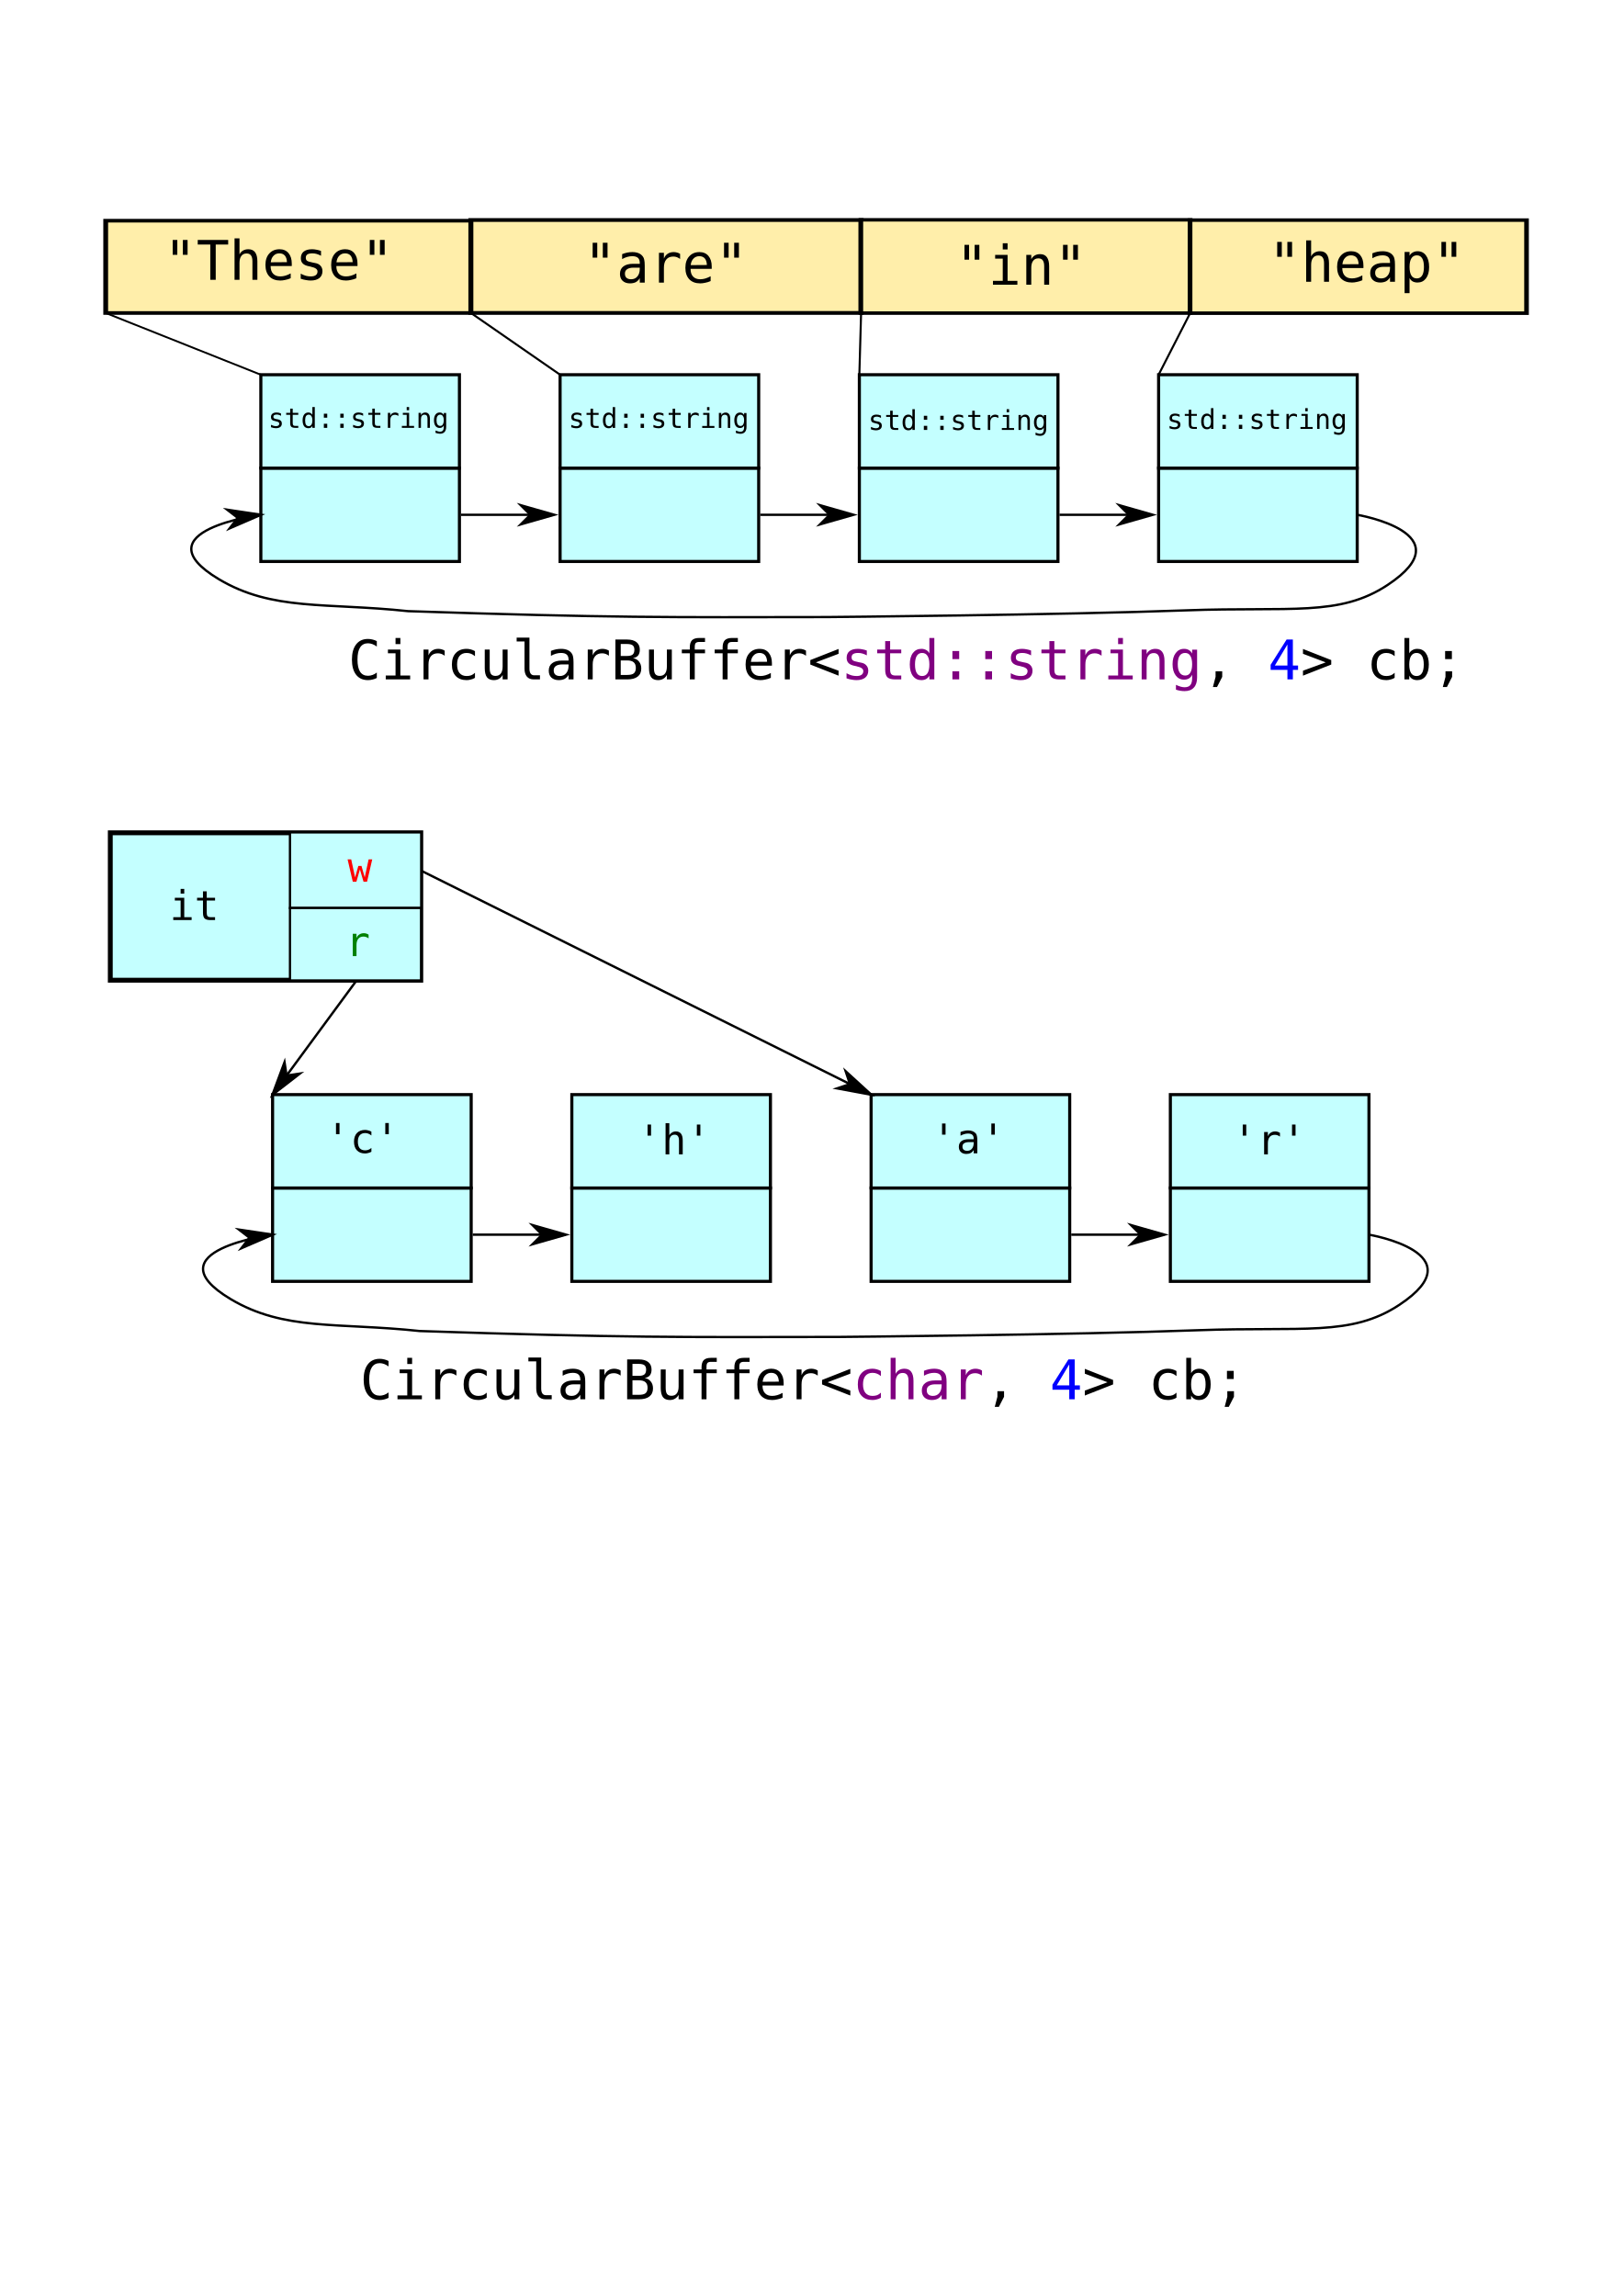
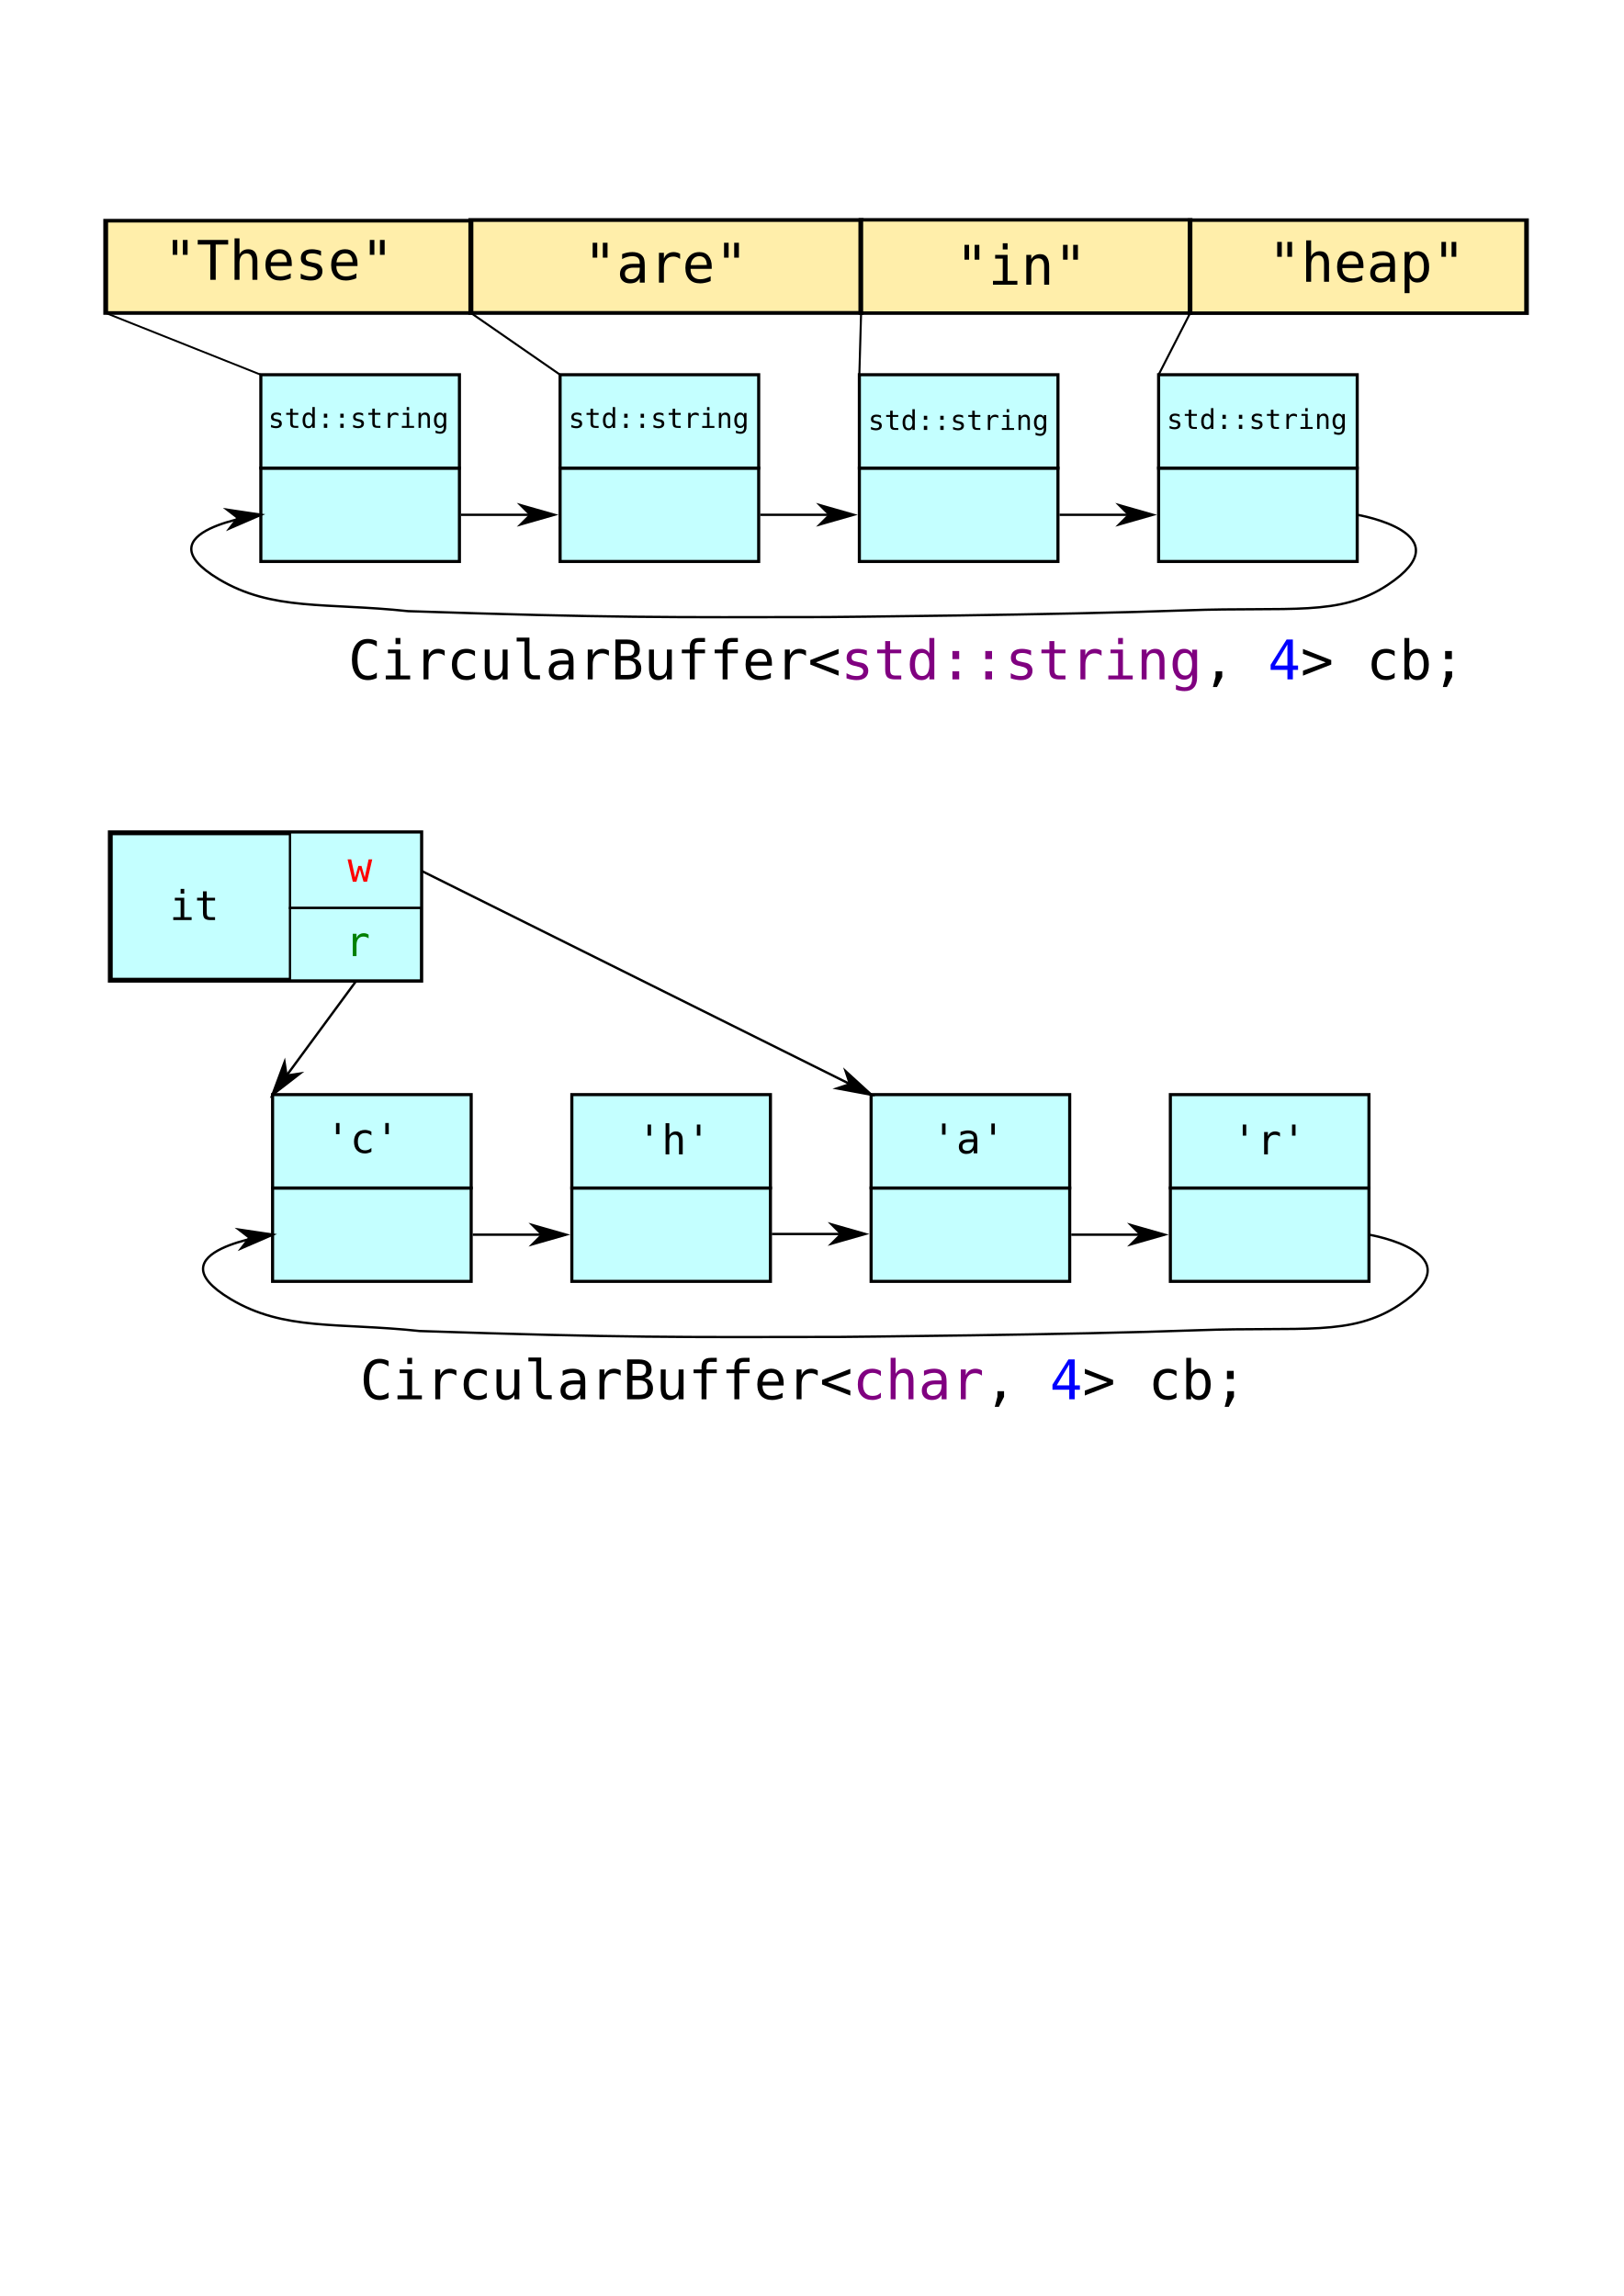
<svg xmlns="http://www.w3.org/2000/svg" width="210mm" height="297mm" viewBox="0 0 210 297" version="1.1" id="svg178">
  <defs id="defs172">
    <marker orient="auto" refY="0" refX="0" id="Arrow1Lend-4" style="overflow:visible">
      <path id="path4611-7" d="M 0,0 5,-5 -12.5,0 5,5 Z" style="fill:#000000;fill-opacity:1;fill-rule:evenodd;stroke:#000000;stroke-width:1pt;stroke-opacity:1" transform="matrix(-0.8,0,0,-0.8,-10,0)" />
    </marker>
    <marker orient="auto" refY="0" refX="0" id="Arrow1Lend-7-1" style="overflow:visible">
      <path id="path4611-0-9" d="M 0,0 5,-5 -12.5,0 5,5 Z" style="fill:#000000;fill-opacity:1;fill-rule:evenodd;stroke:#000000;stroke-width:1pt;stroke-opacity:1" transform="matrix(-0.8,0,0,-0.8,-10,0)" />
    </marker>
    <marker orient="auto" refY="0" refX="0" id="Arrow1Lend-7-3-9" style="overflow:visible">
      <path id="path4611-0-6-3" d="M 0,0 5,-5 -12.5,0 5,5 Z" style="fill:#000000;fill-opacity:1;fill-rule:evenodd;stroke:#000000;stroke-width:1pt;stroke-opacity:1" transform="matrix(-0.8,0,0,-0.8,-10,0)" />
    </marker>
    <marker style="overflow:visible" id="marker9945" refX="0" refY="0" orient="auto">
      <path transform="matrix(-0.8,0,0,-0.8,-10,0)" style="fill:#000000;fill-opacity:1;fill-rule:evenodd;stroke:#000000;stroke-width:1pt;stroke-opacity:1" d="M 0,0 5,-5 -12.5,0 5,5 Z" id="path9943" />
    </marker>
    <marker orient="auto" refY="0" refX="0" id="Arrow1Lend-4-3" style="overflow:visible">
      <path id="path4611-7-6" d="M 0,0 5,-5 -12.5,0 5,5 Z" style="fill:#000000;fill-opacity:1;fill-rule:evenodd;stroke:#000000;stroke-width:1pt;stroke-opacity:1" transform="matrix(-0.8,0,0,-0.8,-10,0)" />
    </marker>
    <marker orient="auto" refY="0" refX="0" id="Arrow1Lend-7-1-7" style="overflow:visible">
      <path id="path4611-0-9-5" d="M 0,0 5,-5 -12.5,0 5,5 Z" style="fill:#000000;fill-opacity:1;fill-rule:evenodd;stroke:#000000;stroke-width:1pt;stroke-opacity:1" transform="matrix(-0.8,0,0,-0.8,-10,0)" />
    </marker>
    <marker orient="auto" refY="0" refX="0" id="Arrow1Lend-7-3-9-3" style="overflow:visible">
      <path id="path4611-0-6-3-5" d="M 0,0 5,-5 -12.5,0 5,5 Z" style="fill:#000000;fill-opacity:1;fill-rule:evenodd;stroke:#000000;stroke-width:1pt;stroke-opacity:1" transform="matrix(-0.8,0,0,-0.8,-10,0)" />
    </marker>
    <marker style="overflow:visible" id="marker9945-6" refX="0" refY="0" orient="auto">
      <path transform="matrix(-0.8,0,0,-0.8,-10,0)" style="fill:#000000;fill-opacity:1;fill-rule:evenodd;stroke:#000000;stroke-width:1pt;stroke-opacity:1" d="M 0,0 5,-5 -12.5,0 5,5 Z" id="path9943-2" />
    </marker>
    <marker orient="auto" refY="0" refX="0" id="Arrow1Lend-4-3-3" style="overflow:visible">
      <path id="path4611-7-6-1" d="M 0,0 5,-5 -12.5,0 5,5 Z" style="fill:#000000;fill-opacity:1;fill-rule:evenodd;stroke:#000000;stroke-width:1pt;stroke-opacity:1" transform="matrix(-0.8,0,0,-0.8,-10,0)" />
    </marker>
    <marker orient="auto" refY="0" refX="0" id="Arrow1Lend-7-1-7-9" style="overflow:visible">
      <path id="path4611-0-9-5-4" d="M 0,0 5,-5 -12.5,0 5,5 Z" style="fill:#000000;fill-opacity:1;fill-rule:evenodd;stroke:#000000;stroke-width:1pt;stroke-opacity:1" transform="matrix(-0.8,0,0,-0.8,-10,0)" />
    </marker>
    <marker orient="auto" refY="0" refX="0" id="Arrow1Lend-7-3-9-3-7" style="overflow:visible">
      <path id="path4611-0-6-3-5-8" d="M 0,0 5,-5 -12.5,0 5,5 Z" style="fill:#000000;fill-opacity:1;fill-rule:evenodd;stroke:#000000;stroke-width:1pt;stroke-opacity:1" transform="matrix(-0.8,0,0,-0.8,-10,0)" />
    </marker>
    <marker orient="auto" refY="0" refX="0" id="Arrow1Lend-4-3-7" style="overflow:visible">
      <path id="path4611-7-6-6" d="M 0,0 5,-5 -12.5,0 5,5 Z" style="fill:#000000;fill-opacity:1;fill-rule:evenodd;stroke:#000000;stroke-width:1pt;stroke-opacity:1" transform="matrix(-0.8,0,0,-0.8,-10,0)" />
    </marker>
    <marker orient="auto" refY="0" refX="0" id="Arrow1Lend-7-1-7-5" style="overflow:visible">
      <path id="path4611-0-9-5-6" d="M 0,0 5,-5 -12.5,0 5,5 Z" style="fill:#000000;fill-opacity:1;fill-rule:evenodd;stroke:#000000;stroke-width:1pt;stroke-opacity:1" transform="matrix(-0.8,0,0,-0.8,-10,0)" />
    </marker>
    <marker orient="auto" refY="0" refX="0" id="Arrow1Lend-7-3-9-3-9" style="overflow:visible">
      <path id="path4611-0-6-3-5-3" d="M 0,0 5,-5 -12.5,0 5,5 Z" style="fill:#000000;fill-opacity:1;fill-rule:evenodd;stroke:#000000;stroke-width:1pt;stroke-opacity:1" transform="matrix(-0.8,0,0,-0.8,-10,0)" />
    </marker>
    <marker orient="auto" refY="0" refX="0" id="Arrow1Lend-7-1-7-0" style="overflow:visible">
      <path id="path4611-0-9-5-9" d="M 0,0 5,-5 -12.5,0 5,5 Z" style="fill:#000000;fill-opacity:1;fill-rule:evenodd;stroke:#000000;stroke-width:1pt;stroke-opacity:1" transform="matrix(-0.8,0,0,-0.8,-10,0)" />
+     </marker>
+     <marker orient="auto" refY="0" refX="0" id="Arrow1Lend-7-3-9-3-3" style="overflow:visible">
+       <path id="path4611-0-6-3-5-6" d="M 0,0 5,-5 -12.5,0 5,5 Z" style="fill:#000000;fill-opacity:1;fill-rule:evenodd;stroke:#000000;stroke-width:1pt;stroke-opacity:1" transform="matrix(-0.8,0,0,-0.8,-10,0)" />
    </marker>
  </defs>
  <g id="layer1">
    <g transform="translate(16.57291,-67.3625)" id="g18545-1-2">
      <text xml:space="preserve" style="font-style:normal;font-weight:normal;font-size:10.583px;line-height:1.25;font-family:sans-serif;letter-spacing:0px;word-spacing:0px;fill:#000000;fill-opacity:1;stroke:none;stroke-width:0.265" x="112.317" y="94.11" id="text783">
        <tspan id="tspan781" x="112.317" y="103.473" style="stroke-width:0.265" />
      </text>
      <text xml:space="preserve" style="font-style:normal;font-weight:normal;font-size:10.583px;line-height:1.25;font-family:sans-serif;letter-spacing:0px;word-spacing:0px;fill:#000000;fill-opacity:1;stroke:none;stroke-width:0.265" x="110.049" y="93.732" id="text787">
        <tspan id="tspan785" x="110.049" y="103.095" style="stroke-width:0.265" />
      </text>
      <g id="g1028" transform="translate(-7.9375,12.09524)">
        <g transform="translate(-8.3224,-35.66864)" id="g18498">
          <g transform="translate(0.3779762,-14.74107)" id="g18545">
            <rect y="166.228" x="33.044" height="12.079" width="25.686" id="rect4505-5-2-8" style="fill:#c4ffff;fill-opacity:1;stroke:#000000;stroke-width:0.4;stroke-miterlimit:4;stroke-dasharray:none;stroke-dashoffset:0;stroke-opacity:1" />
            <rect y="166.228" x="110.453" height="12.079" width="25.686" id="rect4505-5-3-9-4" style="fill:#c4ffff;fill-opacity:1;stroke:#000000;stroke-width:0.4;stroke-miterlimit:4;stroke-dasharray:none;stroke-dashoffset:0;stroke-opacity:1" />
            <rect y="166.228" x="71.748" height="12.079" width="25.686" id="rect4505-5-5-1-50" style="fill:#c4ffff;fill-opacity:1;stroke:#000000;stroke-width:0.4;stroke-miterlimit:4;stroke-dasharray:none;stroke-dashoffset:0;stroke-opacity:1" />
            <path id="path4606-3" d="m 58.93,172.268 c 12.028,0 12.028,0 12.028,0" style="fill:none;stroke:#000000;stroke-width:0.304;stroke-linecap:butt;stroke-linejoin:miter;stroke-miterlimit:4;stroke-dasharray:none;stroke-opacity:1;marker-end:url(#Arrow1Lend-4)" />
            <path id="path4606-9-6" d="m 97.634,172.268 c 12.028,0 12.028,0 12.028,0" style="fill:none;stroke:#000000;stroke-width:0.304;stroke-linecap:butt;stroke-linejoin:miter;stroke-miterlimit:4;stroke-dasharray:none;stroke-opacity:1;marker-end:url(#Arrow1Lend-7-1)" />
            <path id="path4606-9-0-1" d="m 136.339,172.268 c 12.028,0 12.028,0 12.028,0" style="fill:none;stroke:#000000;stroke-width:0.304;stroke-linecap:butt;stroke-linejoin:miter;stroke-miterlimit:4;stroke-dasharray:none;stroke-opacity:1;marker-end:url(#Arrow1Lend-7-3-9)" />
            <rect y="166.228" x="149.157" height="12.079" width="25.686" id="rect4505-5-6-2-6-0" style="fill:#c4ffff;fill-opacity:1;stroke:#000000;stroke-width:0.4;stroke-miterlimit:4;stroke-dasharray:none;stroke-dashoffset:0;stroke-opacity:1" />
            <path id="path9935" d="m 174.843,172.268 c 0,0 14.041,2.374 3.939,9.071 -6.246,4.141 -12.558,2.79 -26.009,3.288 -16.421,0.608 -46.563,0.87 -46.563,0.87 -20.296,0.035 -28.01,0.111 -54.133,-0.764 -10.608,-1.135 -17.542,0.014 -24.486,-4.15 -10.407,-6.24 5.451,-8.315 5.451,-8.315" style="fill:none;stroke:#000000;stroke-width:0.3;stroke-linecap:butt;stroke-linejoin:miter;stroke-miterlimit:4;stroke-dasharray:none;stroke-opacity:1;marker-end:url(#marker9945)" />
          </g>
        </g>
        <text id="text226" y="75.787" x="52.968" style="font-style:normal;font-variant:normal;font-weight:normal;font-stretch:normal;font-size:10.583px;line-height:1.25;font-family:monospace;-inkscape-font-specification:monospace;letter-spacing:0px;word-spacing:0px;fill:#000000;fill-opacity:1;stroke:none;stroke-width:0.265" xml:space="preserve" transform="translate(-16.57291,67.3625)">
          <tspan style="font-style:normal;font-variant:normal;font-weight:normal;font-stretch:normal;font-size:7.056px;font-family:monospace;-inkscape-font-specification:monospace;stroke-width:0.265" y="75.787" x="52.968" id="tspan224">CircularBuffer&lt;<tspan id="tspan494" style="fill:#800080">std::string</tspan>, <tspan id="tspan230" style="fill:#0000ff">4</tspan>&gt; cb;</tspan>
        </text>
        <g transform="translate(-7.944424,-62.48852)" id="g587">
          <rect y="166.228" x="33.044" height="12.079" width="25.686" id="rect4505-5-2-8-2-5" style="fill:#c4ffff;fill-opacity:1;stroke:#000000;stroke-width:0.4;stroke-miterlimit:4;stroke-dasharray:none;stroke-dashoffset:0;stroke-opacity:1" />
          <rect y="166.228" x="110.453" height="12.079" width="25.686" id="rect4505-5-3-9-4-7-4" style="fill:#c4ffff;fill-opacity:1;stroke:#000000;stroke-width:0.4;stroke-miterlimit:4;stroke-dasharray:none;stroke-dashoffset:0;stroke-opacity:1" />
          <rect y="166.228" x="71.748" height="12.079" width="25.686" id="rect4505-5-5-1-50-0-7" style="fill:#c4ffff;fill-opacity:1;stroke:#000000;stroke-width:0.4;stroke-miterlimit:4;stroke-dasharray:none;stroke-dashoffset:0;stroke-opacity:1" />
          <rect y="166.228" x="149.157" height="12.079" width="25.686" id="rect4505-5-6-2-6-0-0-0" style="fill:#c4ffff;fill-opacity:1;stroke:#000000;stroke-width:0.4;stroke-miterlimit:4;stroke-dasharray:none;stroke-dashoffset:0;stroke-opacity:1" />
        </g>
        <g transform="matrix(1.313634,0,0,0.9952456,-43.71944,-83.17575)" id="g587-1">
          <rect y="167.789" x="37.114" height="11.996" width="35.961" id="rect4505-5-2-8-2-5-5" style="fill:#ffeeaa;fill-opacity:1;stroke:#000000;stroke-width:0.472;stroke-miterlimit:4;stroke-dasharray:none;stroke-dashoffset:0;stroke-opacity:1" />
          <rect y="167.699" x="73.067" height="12.079" width="38.419" id="rect4505-5-2-8-2-5-5-7" style="fill:#ffeeaa;fill-opacity:1;stroke:#000000;stroke-width:0.489;stroke-miterlimit:4;stroke-dasharray:none;stroke-dashoffset:0;stroke-opacity:1" />
          <rect y="167.676" x="111.465" height="12.124" width="32.421" id="rect4505-5-2-8-2-5-5-7-1" style="fill:#ffeeaa;fill-opacity:1;stroke:#000000;stroke-width:0.45;stroke-miterlimit:4;stroke-dasharray:none;stroke-dashoffset:0;stroke-opacity:1" />
          <rect y="167.712" x="143.876" height="12.098" width="33.126" id="rect4505-5-2-8-2-5-5-7-15" style="fill:#ffeeaa;fill-opacity:1;stroke:#000000;stroke-width:0.455;stroke-miterlimit:4;stroke-dasharray:none;stroke-dashoffset:0;stroke-opacity:1" />
          <path id="path751" d="M 52.388,187.809 37.114,179.785" style="fill:none;stroke:#000000;stroke-width:0.231px;stroke-linecap:butt;stroke-linejoin:miter;stroke-opacity:1" />
        </g>
        <path id="path753" d="M 63.804,103.74 52.264,95.747" style="fill:none;stroke:#000000;stroke-width:0.265px;stroke-linecap:butt;stroke-linejoin:miter;stroke-opacity:1" />
        <path id="path755" d="m 102.508,103.74 0.225,-7.993" style="fill:none;stroke:#000000;stroke-width:0.265px;stroke-linecap:butt;stroke-linejoin:miter;stroke-opacity:1" />
        <path id="path757" d="m 141.213,103.74 4.08,-7.97" style="fill:none;stroke:#000000;stroke-width:0.265px;stroke-linecap:butt;stroke-linejoin:miter;stroke-opacity:1" />
        <text id="text761" y="91.464" x="12.531" style="font-style:normal;font-weight:normal;font-size:10.583px;line-height:1.25;font-family:sans-serif;letter-spacing:0px;word-spacing:0px;fill:#000000;fill-opacity:1;stroke:none;stroke-width:0.265" xml:space="preserve">
          <tspan style="font-style:normal;font-variant:normal;font-weight:normal;font-stretch:normal;font-size:7.056px;font-family:monospace;-inkscape-font-specification:monospace;stroke-width:0.265" y="91.464" x="12.531" id="tspan759">"These"</tspan>
        </text>
        <text id="text761-9" y="91.826" x="66.844" style="font-style:normal;font-weight:normal;font-size:10.583px;line-height:1.25;font-family:sans-serif;letter-spacing:0px;word-spacing:0px;fill:#000000;fill-opacity:1;stroke:none;stroke-width:0.265" xml:space="preserve">
          <tspan style="font-style:normal;font-variant:normal;font-weight:normal;font-stretch:normal;font-size:7.056px;font-family:monospace;-inkscape-font-specification:monospace;stroke-width:0.265" y="91.826" x="66.844" id="tspan759-7">"are"</tspan>
        </text>
        <text id="text761-9-7" y="92.096" x="114.934" style="font-style:normal;font-weight:normal;font-size:10.583px;line-height:1.25;font-family:sans-serif;letter-spacing:0px;word-spacing:0px;fill:#000000;fill-opacity:1;stroke:none;stroke-width:0.265" xml:space="preserve">
          <tspan style="font-style:normal;font-variant:normal;font-weight:normal;font-stretch:normal;font-size:7.056px;font-family:monospace;-inkscape-font-specification:monospace;stroke-width:0.265" y="92.096" x="114.934" id="tspan759-7-6">"in"</tspan>
        </text>
        <text id="text761-9-73" y="91.718" x="155.377" style="font-style:normal;font-weight:normal;font-size:10.583px;line-height:1.25;font-family:sans-serif;letter-spacing:0px;word-spacing:0px;fill:#000000;fill-opacity:1;stroke:none;stroke-width:0.265" xml:space="preserve">
          <tspan style="font-style:normal;font-variant:normal;font-weight:normal;font-stretch:normal;font-size:7.056px;font-family:monospace;-inkscape-font-specification:monospace;stroke-width:0.265" y="91.718" x="155.377" id="tspan759-7-65">"heap"</tspan>
        </text>
        <text id="text827" y="110.607" x="26.035" style="font-style:normal;font-weight:normal;font-size:10.583px;line-height:1.25;font-family:sans-serif;letter-spacing:0px;word-spacing:0px;fill:#000000;fill-opacity:1;stroke:none;stroke-width:0.265" xml:space="preserve">
          <tspan style="font-style:normal;font-variant:normal;font-weight:normal;font-stretch:normal;font-size:3.528px;font-family:monospace;-inkscape-font-specification:monospace;stroke-width:0.265" y="110.607" x="26.035" id="tspan825">std::string</tspan>
        </text>
        <text id="text827-8" y="110.616" x="64.879" style="font-style:normal;font-weight:normal;font-size:10.583px;line-height:1.25;font-family:sans-serif;letter-spacing:0px;word-spacing:0px;fill:#000000;fill-opacity:1;stroke:none;stroke-width:0.265" xml:space="preserve">
          <tspan style="font-style:normal;font-variant:normal;font-weight:normal;font-stretch:normal;font-size:3.528px;font-family:monospace;-inkscape-font-specification:monospace;stroke-width:0.265" y="110.616" x="64.879" id="tspan825-1">std::string</tspan>
        </text>
        <text id="text827-2" y="110.883" x="103.633" style="font-style:normal;font-weight:normal;font-size:10.583px;line-height:1.25;font-family:sans-serif;letter-spacing:0px;word-spacing:0px;fill:#000000;fill-opacity:1;stroke:none;stroke-width:0.265" xml:space="preserve">
          <tspan style="font-style:normal;font-variant:normal;font-weight:normal;font-stretch:normal;font-size:3.528px;font-family:monospace;-inkscape-font-specification:monospace;stroke-width:0.265" y="110.883" x="103.633" id="tspan825-9">std::string</tspan>
        </text>
        <text id="text827-3" y="110.749" x="142.253" style="font-style:normal;font-weight:normal;font-size:10.583px;line-height:1.25;font-family:sans-serif;letter-spacing:0px;word-spacing:0px;fill:#000000;fill-opacity:1;stroke:none;stroke-width:0.265" xml:space="preserve">
          <tspan style="font-style:normal;font-variant:normal;font-weight:normal;font-stretch:normal;font-size:3.528px;font-family:monospace;-inkscape-font-specification:monospace;stroke-width:0.265" y="110.749" x="142.253" id="tspan825-90">std::string</tspan>
        </text>
      </g>
      <rect style="fill:#c4ffff;fill-opacity:1;stroke:#000000;stroke-width:0.4;stroke-miterlimit:4;stroke-dasharray:none;stroke-dashoffset:0;stroke-opacity:1" id="rect4505-5-2-8-2" width="25.686" height="12.079" x="18.68" y="221.035" />
      <rect style="fill:#c4ffff;fill-opacity:1;stroke:#000000;stroke-width:0.4;stroke-miterlimit:4;stroke-dasharray:none;stroke-dashoffset:0;stroke-opacity:1" id="rect4505-5-3-9-4-7" width="25.686" height="12.079" x="96.09" y="221.035" />
      <rect style="fill:#c4ffff;fill-opacity:1;stroke:#000000;stroke-width:0.4;stroke-miterlimit:4;stroke-dasharray:none;stroke-dashoffset:0;stroke-opacity:1" id="rect4505-5-5-1-50-0" width="25.686" height="12.079" x="57.385" y="221.035" />
      <path style="fill:none;stroke:#000000;stroke-width:0.304;stroke-linecap:butt;stroke-linejoin:miter;stroke-miterlimit:4;stroke-dasharray:none;stroke-opacity:1;marker-end:url(#Arrow1Lend-4-3)" d="m 44.566,227.074 c 12.028,0 12.028,0 12.028,0" id="path4606-3-9" />
      <path style="fill:none;stroke:#000000;stroke-width:0.304;stroke-linecap:butt;stroke-linejoin:miter;stroke-miterlimit:4;stroke-dasharray:none;stroke-opacity:1;marker-end:url(#Arrow1Lend-7-1-7)" d="M 29.565,194.157 18.68,208.956" id="path4606-9-6-3" />
      <path style="fill:none;stroke:#000000;stroke-width:0.304;stroke-linecap:butt;stroke-linejoin:miter;stroke-miterlimit:4;stroke-dasharray:none;stroke-opacity:1;marker-end:url(#Arrow1Lend-7-3-9-3)" d="m 121.976,227.074 c 12.028,0 12.028,0 12.028,0" id="path4606-9-0-1-6" />
      <rect style="fill:#c4ffff;fill-opacity:1;stroke:#000000;stroke-width:0.4;stroke-miterlimit:4;stroke-dasharray:none;stroke-dashoffset:0;stroke-opacity:1" id="rect4505-5-6-2-6-0-0" width="25.686" height="12.079" x="134.794" y="221.035" />
      <path style="fill:none;stroke:#000000;stroke-width:0.3;stroke-linecap:butt;stroke-linejoin:miter;stroke-miterlimit:4;stroke-dasharray:none;stroke-opacity:1;marker-end:url(#marker9945-6)" d="m 160.48,227.074 c 0,0 14.041,2.374 3.939,9.071 -6.246,4.141 -12.558,2.79 -26.009,3.288 -16.421,0.608 -46.563,0.87 -46.563,0.87 -20.296,0.035 -28.01,0.111 -54.133,-0.764 -10.608,-1.135 -17.542,0.014 -24.486,-4.15 -10.407,-6.24 5.451,-8.315 5.451,-8.315" id="path9935-6" />
      <text xml:space="preserve" style="font-style:normal;font-variant:normal;font-weight:normal;font-stretch:normal;font-size:10.583px;line-height:1.25;font-family:monospace;-inkscape-font-specification:monospace;letter-spacing:0px;word-spacing:0px;fill:#000000;fill-opacity:1;stroke:none;stroke-width:0.265" x="29.977" y="248.366" id="text226-2">
        <tspan id="tspan224-6" x="29.977" y="248.366" style="font-style:normal;font-variant:normal;font-weight:normal;font-stretch:normal;font-size:7.056px;font-family:monospace;-inkscape-font-specification:monospace;stroke-width:0.265">CircularBuffer&lt;<tspan style="fill:#800080;stroke-width:0.265" id="tspan228-1">char</tspan>, <tspan style="fill:#0000ff;stroke-width:0.265" id="tspan230-8">4</tspan>&gt; cb;</tspan>
      </text>
      <g id="g587-2" transform="translate(-14.3631,42.72773)">
        <rect style="fill:#c4ffff;fill-opacity:1;stroke:#000000;stroke-width:0.4;stroke-miterlimit:4;stroke-dasharray:none;stroke-dashoffset:0;stroke-opacity:1" id="rect4505-5-2-8-2-5-6" width="25.686" height="12.079" x="33.044" y="166.228" />
        <rect style="fill:#c4ffff;fill-opacity:1;stroke:#000000;stroke-width:0.4;stroke-miterlimit:4;stroke-dasharray:none;stroke-dashoffset:0;stroke-opacity:1" id="rect4505-5-3-9-4-7-4-1" width="25.686" height="12.079" x="110.453" y="166.228" />
        <rect style="fill:#c4ffff;fill-opacity:1;stroke:#000000;stroke-width:0.4;stroke-miterlimit:4;stroke-dasharray:none;stroke-dashoffset:0;stroke-opacity:1" id="rect4505-5-5-1-50-0-7-0" width="25.686" height="12.079" x="71.748" y="166.228" />
        <rect style="fill:#c4ffff;fill-opacity:1;stroke:#000000;stroke-width:0.4;stroke-miterlimit:4;stroke-dasharray:none;stroke-dashoffset:0;stroke-opacity:1" id="rect4505-5-6-2-6-0-0-0-6" width="25.686" height="12.079" x="149.157" y="166.228" />
      </g>
      <text xml:space="preserve" style="font-style:normal;font-weight:normal;font-size:10.583px;line-height:1.25;font-family:sans-serif;letter-spacing:0px;word-spacing:0px;fill:#000000;fill-opacity:1;stroke:none;stroke-width:0.265" x="25.525" y="216.491" id="text827-88">
        <tspan id="tspan825-5" x="25.525" y="216.491" style="font-style:normal;font-variant:normal;font-weight:normal;font-stretch:normal;font-size:5.292px;font-family:monospace;-inkscape-font-specification:monospace;stroke-width:0.265">'c'</tspan>
      </text>
      <text xml:space="preserve" style="font-style:normal;font-weight:normal;font-size:10.583px;line-height:1.25;font-family:sans-serif;letter-spacing:0px;word-spacing:0px;fill:#000000;fill-opacity:1;stroke:none;stroke-width:0.265" x="65.822" y="216.69" id="text827-88-0">
        <tspan id="tspan825-5-9" x="65.822" y="216.69" style="font-style:normal;font-variant:normal;font-weight:normal;font-stretch:normal;font-size:5.292px;font-family:monospace;-inkscape-font-specification:monospace;stroke-width:0.265">'h'</tspan>
      </text>
      <text xml:space="preserve" style="font-style:normal;font-weight:normal;font-size:10.583px;line-height:1.25;font-family:sans-serif;letter-spacing:0px;word-spacing:0px;fill:#000000;fill-opacity:1;stroke:none;stroke-width:0.265" x="103.908" y="216.556" id="text827-88-6">
        <tspan id="tspan825-5-3" x="103.908" y="216.556" style="font-style:normal;font-variant:normal;font-weight:normal;font-stretch:normal;font-size:5.292px;font-family:monospace;-inkscape-font-specification:monospace;stroke-width:0.265">'a'</tspan>
      </text>
      <text xml:space="preserve" style="font-style:normal;font-weight:normal;font-size:10.583px;line-height:1.25;font-family:sans-serif;letter-spacing:0px;word-spacing:0px;fill:#000000;fill-opacity:1;stroke:none;stroke-width:0.265" x="142.795" y="216.69" id="text827-88-8">
        <tspan id="tspan825-5-5" x="142.795" y="216.69" style="font-style:normal;font-variant:normal;font-weight:normal;font-stretch:normal;font-size:5.292px;font-family:monospace;-inkscape-font-specification:monospace;stroke-width:0.265">'r'</tspan>
      </text>
      <g id="g282" transform="translate(-19.77794,5.87993)">
        <g id="g325">
          <rect style="fill:#c4ffff;fill-opacity:1;stroke:#000000;stroke-width:0.628;stroke-miterlimit:4;stroke-dasharray:none;stroke-dashoffset:0;stroke-opacity:1" id="rect4505-5-6-2-6-0-0-3" width="40.157" height="19.067" x="17.47" y="169.21" />
          <text xml:space="preserve" style="font-style:normal;font-weight:normal;font-size:10.583px;line-height:1.25;font-family:sans-serif;letter-spacing:0px;word-spacing:0px;fill:#000000;fill-opacity:1;stroke:none;stroke-width:0.265" x="25.16" y="180.502" id="text827-88-67">
            <tspan id="tspan825-5-53" x="25.16" y="180.502" style="font-style:normal;font-variant:normal;font-weight:normal;font-stretch:normal;font-size:5.292px;font-family:monospace;-inkscape-font-specification:monospace;stroke-width:0.265">it</tspan>
          </text>
          <rect style="fill:#c4ffff;fill-opacity:1;stroke:#000000;stroke-width:0.293;stroke-miterlimit:4;stroke-dasharray:none;stroke-dashoffset:0;stroke-opacity:1" id="rect4505-5-2-8-2-56" width="16.973" height="9.781" x="40.708" y="169.157" />
          <rect style="fill:#c4ffff;fill-opacity:1;stroke:#000000;stroke-width:0.286;stroke-miterlimit:4;stroke-dasharray:none;stroke-dashoffset:0;stroke-opacity:1" id="rect4505-5-2-8-2-2" width="16.949" height="9.369" x="40.708" y="178.938" />
          <text xml:space="preserve" style="font-style:normal;font-weight:normal;font-size:10.583px;line-height:1.25;font-family:sans-serif;letter-spacing:0px;word-spacing:0px;fill:#000000;fill-opacity:1;stroke:none;stroke-width:0.265" x="48.159" y="175.542" id="text827-88-67-9">
            <tspan id="tspan825-5-53-1" x="48.159" y="175.542" style="font-style:normal;font-variant:normal;font-weight:normal;font-stretch:normal;font-size:5.292px;font-family:monospace;-inkscape-font-specification:monospace;stroke-width:0.265;fill:#ff0000">w</tspan>
          </text>
          <text xml:space="preserve" style="font-style:normal;font-weight:normal;font-size:10.583px;line-height:1.25;font-family:sans-serif;letter-spacing:0px;word-spacing:0px;fill:#000000;fill-opacity:1;stroke:none;stroke-width:0.265" x="47.891" y="185.164" id="text827-88-67-2">
            <tspan x="47.891" y="185.164" style="font-style:normal;font-variant:normal;font-weight:normal;font-stretch:normal;font-size:5.292px;font-family:monospace;-inkscape-font-specification:monospace;stroke-width:0.265;fill:#008000" id="tspan269">r</tspan>
          </text>
        </g>
      </g>
      <path style="fill:none;stroke:#000000;stroke-width:0.304;stroke-linecap:butt;stroke-linejoin:miter;stroke-miterlimit:4;stroke-dasharray:none;stroke-opacity:1;marker-end:url(#Arrow1Lend-7-1-7-0)" d="M 37.984,180.035 96.09,208.956" id="path4606-9-6-3-3" />
+       <path style="fill:none;stroke:#000000;stroke-width:0.304;stroke-linecap:butt;stroke-linejoin:miter;stroke-miterlimit:4;stroke-dasharray:none;stroke-opacity:1;marker-end:url(#Arrow1Lend-7-3-9-3-3)" d="m 83.255,226.986 c 12.028,0 12.028,0 12.028,0" id="path4606-9-0-1-6-7" />
    </g>
  </g>
</svg>
